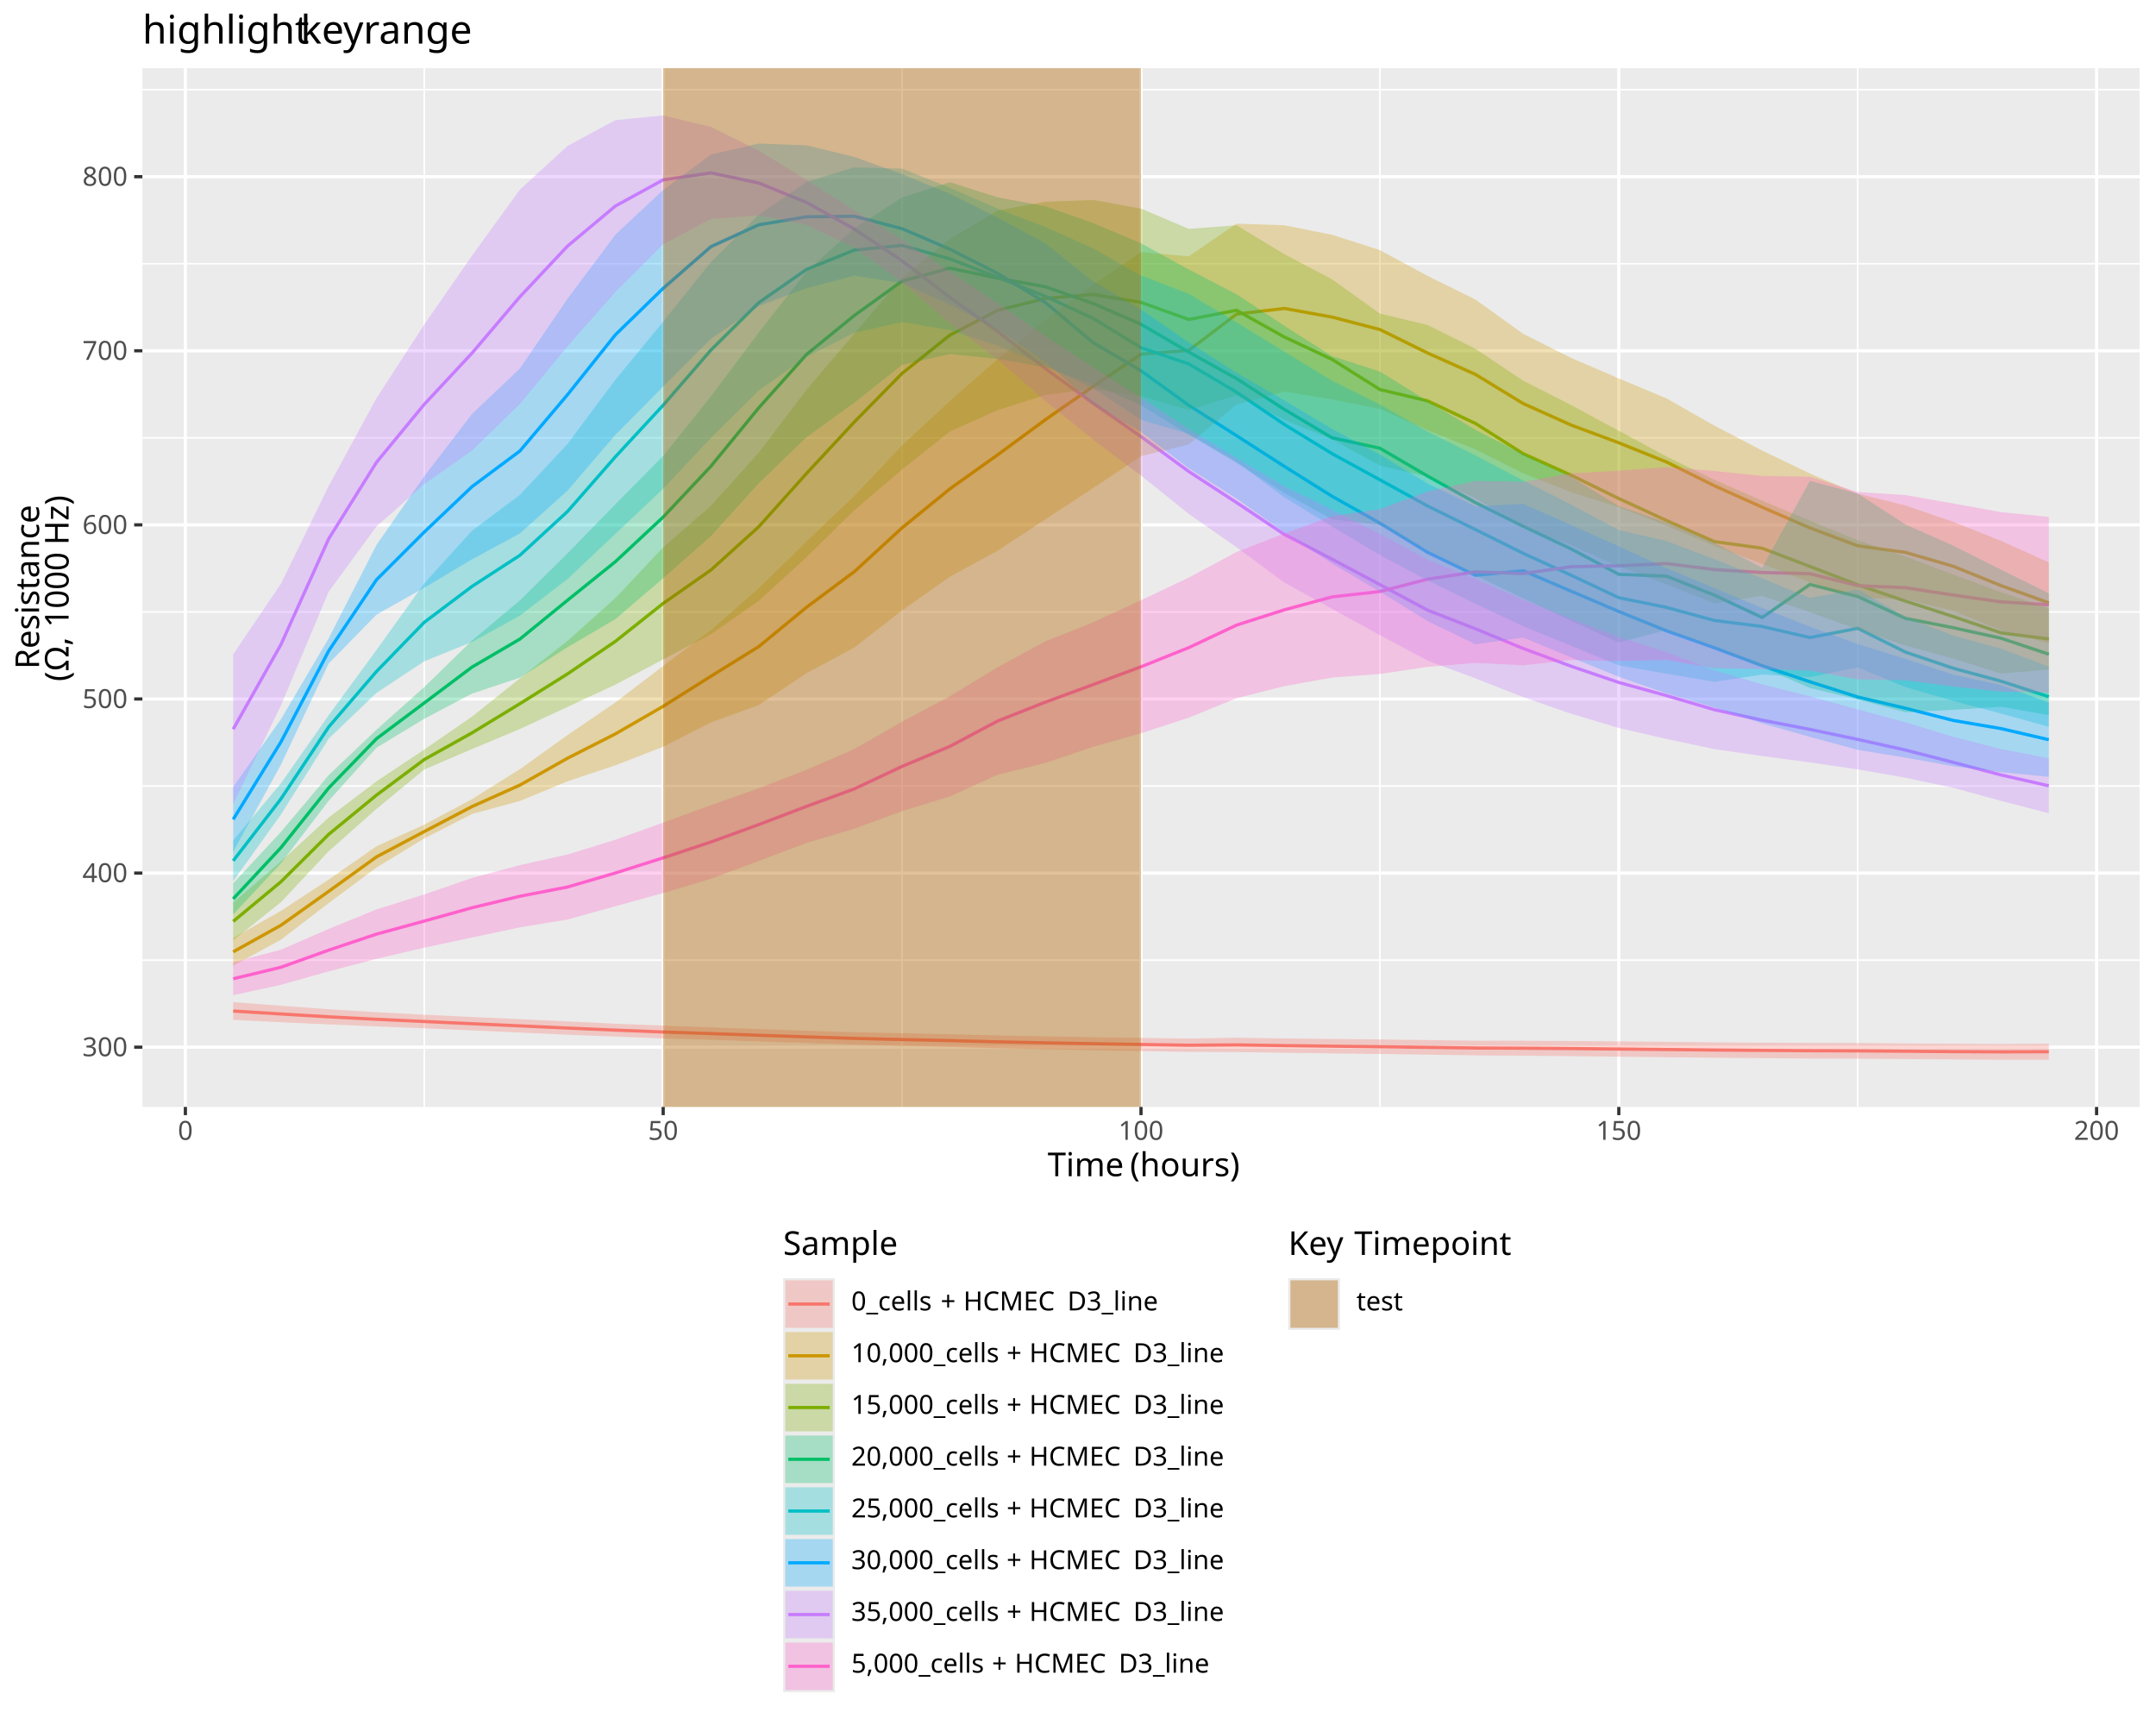
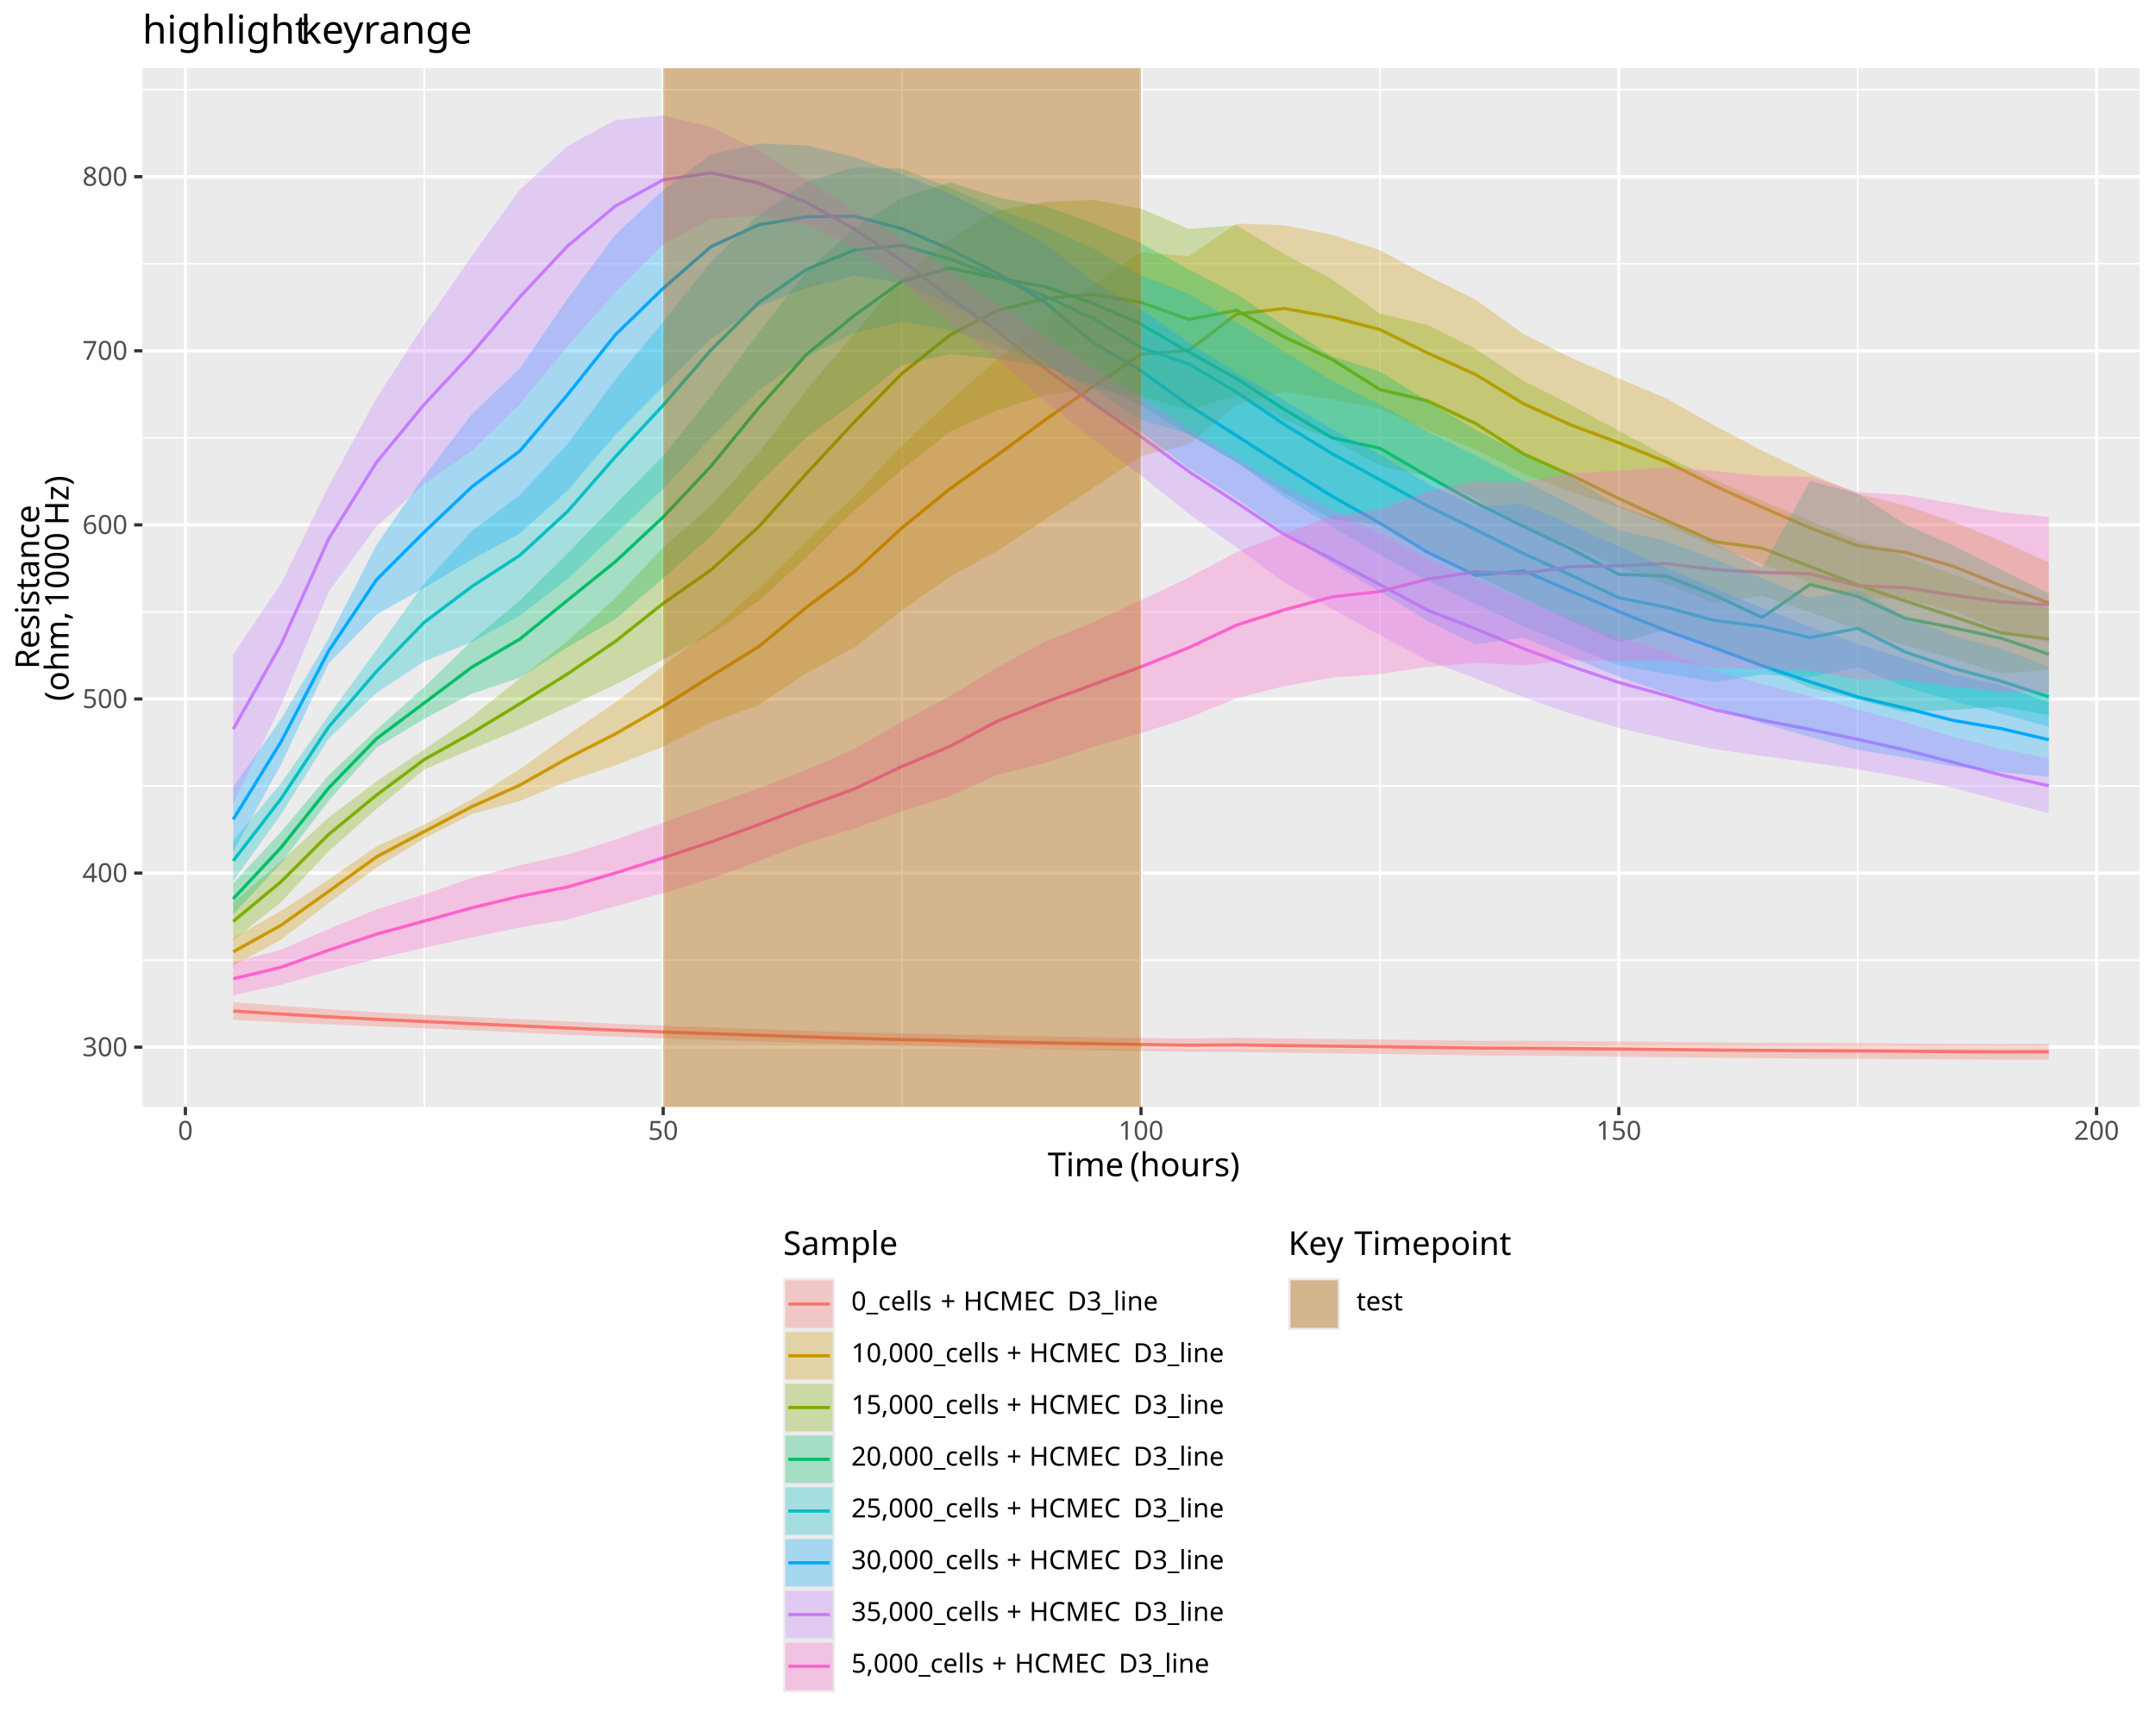
<svg xmlns="http://www.w3.org/2000/svg" class="svglite" data-engine-version="2.0" width="720.00pt" height="576.00pt" viewBox="0 0 720.00 576.00">
  <defs>
    <style type="text/css">
    .svglite line, .svglite polyline, .svglite polygon, .svglite path, .svglite rect, .svglite circle {
      fill: none;
      stroke: #000000;
      stroke-linecap: round;
      stroke-linejoin: round;
      stroke-miterlimit: 10.00;
    }
  </style>
  </defs>
  <rect width="100%" height="100%" style="stroke: none; fill: #FFFFFF;" />
  <defs>
    <clipPath id="cpMC4wMHw3MjAuMDB8MC4wMHw1NzYuMDA=">
      <rect x="0.00" y="0.00" width="720.00" height="576.00" />
    </clipPath>
  </defs>
  <g clip-path="url(#cpMC4wMHw3MjAuMDB8MC4wMHw1NzYuMDA=)">
    <rect x="0.00" y="0.00" width="720.00" height="576.00" style="stroke-width: 1.07; stroke: #FFFFFF; fill: #FFFFFF;" />
  </g>
  <defs>
    <clipPath id="cpNDcuNTV8NzE0LjUyfDIyLjc4fDM2OS42Mg==">
      <rect x="47.55" y="22.78" width="666.97" height="346.84" />
    </clipPath>
  </defs>
  <g clip-path="url(#cpNDcuNTV8NzE0LjUyfDIyLjc4fDM2OS42Mg==)">
    <rect x="47.55" y="22.78" width="666.97" height="346.84" style="stroke-width: 1.07; stroke: none; fill: #EBEBEB;" />
    <polyline points="47.55,320.60 714.52,320.60 " style="stroke-width: 0.53; stroke: #FFFFFF; stroke-linecap: butt;" />
    <polyline points="47.55,262.46 714.52,262.46 " style="stroke-width: 0.53; stroke: #FFFFFF; stroke-linecap: butt;" />
    <polyline points="47.55,204.33 714.52,204.33 " style="stroke-width: 0.53; stroke: #FFFFFF; stroke-linecap: butt;" />
    <polyline points="47.55,146.20 714.52,146.20 " style="stroke-width: 0.53; stroke: #FFFFFF; stroke-linecap: butt;" />
    <polyline points="47.55,88.06 714.52,88.06 " style="stroke-width: 0.53; stroke: #FFFFFF; stroke-linecap: butt;" />
    <polyline points="47.55,29.93 714.52,29.93 " style="stroke-width: 0.53; stroke: #FFFFFF; stroke-linecap: butt;" />
    <polyline points="141.69,369.62 141.69,22.78 " style="stroke-width: 0.53; stroke: #FFFFFF; stroke-linecap: butt;" />
    <polyline points="301.25,369.62 301.25,22.78 " style="stroke-width: 0.53; stroke: #FFFFFF; stroke-linecap: butt;" />
    <polyline points="460.82,369.62 460.82,22.78 " style="stroke-width: 0.53; stroke: #FFFFFF; stroke-linecap: butt;" />
    <polyline points="620.38,369.62 620.38,22.78 " style="stroke-width: 0.53; stroke: #FFFFFF; stroke-linecap: butt;" />
    <polyline points="47.55,349.66 714.52,349.66 " style="stroke-width: 1.07; stroke: #FFFFFF; stroke-linecap: butt;" />
    <polyline points="47.55,291.53 714.52,291.53 " style="stroke-width: 1.07; stroke: #FFFFFF; stroke-linecap: butt;" />
    <polyline points="47.55,233.40 714.52,233.40 " style="stroke-width: 1.07; stroke: #FFFFFF; stroke-linecap: butt;" />
    <polyline points="47.55,175.26 714.52,175.26 " style="stroke-width: 1.07; stroke: #FFFFFF; stroke-linecap: butt;" />
    <polyline points="47.55,117.13 714.52,117.13 " style="stroke-width: 1.07; stroke: #FFFFFF; stroke-linecap: butt;" />
    <polyline points="47.55,59.00 714.52,59.00 " style="stroke-width: 1.07; stroke: #FFFFFF; stroke-linecap: butt;" />
    <polyline points="61.91,369.62 61.91,22.78 " style="stroke-width: 1.07; stroke: #FFFFFF; stroke-linecap: butt;" />
    <polyline points="221.47,369.62 221.47,22.78 " style="stroke-width: 1.07; stroke: #FFFFFF; stroke-linecap: butt;" />
    <polyline points="381.04,369.62 381.04,22.78 " style="stroke-width: 1.07; stroke: #FFFFFF; stroke-linecap: butt;" />
    <polyline points="540.60,369.62 540.60,22.78 " style="stroke-width: 1.07; stroke: #FFFFFF; stroke-linecap: butt;" />
    <polyline points="700.16,369.62 700.16,22.78 " style="stroke-width: 1.07; stroke: #FFFFFF; stroke-linecap: butt;" />
    <polyline points="77.87,337.60 93.82,338.58 109.78,339.53 125.74,340.35 141.69,341.09 157.65,341.83 173.61,342.55 189.56,343.28 205.52,343.97 221.47,344.60 237.43,345.13 253.39,345.69 269.34,346.23 285.30,346.74 301.25,347.12 317.21,347.47 333.17,347.88 349.12,348.21 365.08,348.51 381.04,348.76 396.99,349.01 412.95,348.90 428.90,349.14 444.86,349.33 460.82,349.52 476.77,349.73 492.73,349.95 508.69,350.02 524.64,350.13 540.60,350.29 556.55,350.45 572.51,350.62 588.47,350.74 604.42,350.85 620.38,350.90 636.34,351.02 652.29,351.15 668.25,351.23 684.20,351.18 " style="stroke-width: 1.07; stroke: #F8766D; stroke-linecap: butt;" />
    <polyline points="77.87,317.83 93.82,308.96 109.78,297.62 125.74,286.12 141.69,277.66 157.65,269.31 173.61,262.16 189.56,253.16 205.52,245.05 221.47,235.85 237.43,225.79 253.39,215.90 269.34,202.77 285.30,190.89 301.25,176.25 317.21,163.23 333.17,151.87 349.12,140.13 365.08,129.01 381.04,118.26 396.99,117.01 412.95,104.88 428.90,102.99 444.86,105.88 460.82,110.04 476.77,117.89 492.73,125.02 508.69,134.76 524.64,141.92 540.60,147.86 556.55,154.28 572.51,162.20 588.47,169.36 604.42,176.28 620.38,182.26 636.34,184.45 652.29,189.09 668.25,195.55 684.20,201.30 " style="stroke-width: 1.07; stroke: #CD9600; stroke-linecap: butt;" />
    <polyline points="77.87,307.67 93.82,294.43 109.78,278.59 125.74,265.49 141.69,253.62 157.65,244.69 173.61,234.98 189.56,225.00 205.52,214.15 221.47,201.48 237.43,190.32 253.39,175.88 269.34,158.09 285.30,140.91 301.25,124.68 317.21,111.90 333.17,103.61 349.12,99.63 365.08,98.30 381.04,100.97 396.99,106.67 412.95,103.61 428.90,112.52 444.86,120.01 460.82,130.08 476.77,133.86 492.73,141.40 508.69,151.49 524.64,158.65 540.60,166.47 556.55,173.81 572.51,180.84 588.47,183.06 604.42,189.14 620.38,195.29 636.34,200.72 652.29,205.88 668.25,211.32 684.20,213.36 " style="stroke-width: 1.07; stroke: #7CAE00; stroke-linecap: butt;" />
    <polyline points="77.87,300.15 93.82,283.04 109.78,263.09 125.74,246.66 141.69,234.72 157.65,222.73 173.61,213.40 189.56,200.40 205.52,187.54 221.47,172.65 237.43,155.66 253.39,136.18 269.34,118.35 285.30,105.35 301.25,93.86 317.21,89.53 333.17,92.88 349.12,95.76 365.08,101.36 381.04,108.28 396.99,117.57 412.95,126.42 428.90,136.70 444.86,146.19 460.82,149.67 476.77,158.98 492.73,167.83 508.69,175.74 524.64,183.27 540.60,191.78 556.55,192.39 572.51,198.72 588.47,206.19 604.42,195.15 620.38,199.18 636.34,206.48 652.29,209.61 668.25,213.11 684.20,218.46 " style="stroke-width: 1.07; stroke: #00BE67; stroke-linecap: butt;" />
    <polyline points="77.87,287.44 93.82,266.75 109.78,242.72 125.74,224.20 141.69,207.79 157.65,195.79 173.61,185.43 189.56,170.75 205.52,152.51 221.47,135.30 237.43,116.87 253.39,101.05 269.34,89.96 285.30,83.50 301.25,81.93 317.21,86.45 333.17,92.57 349.12,98.96 365.08,106.31 381.04,116.09 396.99,121.52 412.95,130.95 428.90,141.73 444.86,151.49 460.82,160.21 476.77,168.97 492.73,176.83 508.69,184.77 524.64,192.06 540.60,199.58 556.55,202.82 572.51,207.18 588.47,209.19 604.42,212.89 620.38,209.81 636.34,217.75 652.29,223.14 668.25,227.45 684.20,232.65 " style="stroke-width: 1.07; stroke: #00BFC4; stroke-linecap: butt;" />
    <polyline points="77.87,273.61 93.82,247.74 109.78,217.32 125.74,193.58 141.69,177.65 157.65,162.48 173.61,150.60 189.56,131.75 205.52,111.78 221.47,96.27 237.43,82.35 253.39,75.06 269.34,72.39 285.30,72.22 301.25,76.35 317.21,83.22 333.17,91.31 349.12,101.02 365.08,114.44 381.04,123.80 396.99,135.33 412.95,145.48 428.90,155.72 444.86,165.72 460.82,174.68 476.77,184.45 492.73,192.10 508.69,190.57 524.64,197.39 540.60,204.19 556.55,210.65 572.51,216.30 588.47,222.28 604.42,227.65 620.38,232.73 636.34,236.50 652.29,240.56 668.25,243.29 684.20,247.00 " style="stroke-width: 1.07; stroke: #00A9FF; stroke-linecap: butt;" />
    <polyline points="77.87,243.49 93.82,215.22 109.78,179.90 125.74,154.36 141.69,135.01 157.65,117.88 173.61,99.11 189.56,82.14 205.52,68.79 221.47,60.05 237.43,57.72 253.39,61.11 269.34,67.60 285.30,76.46 301.25,87.08 317.21,99.30 333.17,110.68 349.12,123.08 365.08,134.69 381.04,145.78 396.99,157.44 412.95,167.82 428.90,178.45 444.86,186.73 460.82,195.20 476.77,203.76 492.73,209.96 508.69,216.54 524.64,222.46 540.60,227.88 556.55,232.28 572.51,236.98 588.47,240.48 604.42,243.55 620.38,246.90 636.34,250.45 652.29,254.56 668.25,258.77 684.20,262.39 " style="stroke-width: 1.07; stroke: #C77CFF; stroke-linecap: butt;" />
    <polyline points="77.87,326.82 93.82,322.98 109.78,317.26 125.74,311.91 141.69,307.55 157.65,303.10 173.61,299.27 189.56,296.18 205.52,291.50 221.47,286.44 237.43,281.14 253.39,275.34 269.34,269.26 285.30,263.42 301.25,255.91 317.21,249.22 333.17,240.75 349.12,234.45 365.08,228.58 381.04,222.64 396.99,216.25 412.95,208.73 428.90,203.63 444.86,199.31 460.82,197.52 476.77,193.38 492.73,190.96 508.69,191.51 524.64,189.23 540.60,188.93 556.55,188.18 572.51,190.19 588.47,191.17 604.42,191.57 620.38,195.56 636.34,196.24 652.29,198.69 668.25,200.98 684.20,201.93 " style="stroke-width: 1.07; stroke: #FF61CC; stroke-linecap: butt;" />
    <polygon points="77.87,334.63 93.82,335.82 109.78,337.00 125.74,337.98 141.69,338.82 157.65,339.59 173.61,340.31 189.56,341.04 205.52,341.83 221.47,342.46 237.43,343.05 253.39,343.63 269.34,344.18 285.30,344.66 301.25,345.01 317.21,345.35 333.17,345.73 349.12,346.06 365.08,346.34 381.04,346.56 396.99,346.79 412.95,346.50 428.90,346.75 444.86,346.91 460.82,347.09 476.77,347.28 492.73,347.50 508.69,347.51 524.64,347.61 540.60,347.74 556.55,347.88 572.51,348.05 588.47,348.17 604.42,348.24 620.38,348.28 636.34,348.41 652.29,348.52 668.25,348.61 684.20,348.50 684.20,353.85 668.25,353.86 652.29,353.77 636.34,353.63 620.38,353.52 604.42,353.47 588.47,353.32 572.51,353.19 556.55,353.01 540.60,352.85 524.64,352.66 508.69,352.53 492.73,352.40 476.77,352.17 460.82,351.94 444.86,351.75 428.90,351.53 412.95,351.29 396.99,351.23 381.04,350.96 365.08,350.68 349.12,350.35 333.17,350.02 317.21,349.60 301.25,349.22 285.30,348.81 269.34,348.27 253.39,347.74 237.43,347.20 221.47,346.74 205.52,346.12 189.56,345.52 173.61,344.78 157.65,344.06 141.69,343.36 125.74,342.73 109.78,342.06 93.82,341.34 77.87,340.56 " style="stroke-width: 0.00; stroke: none; stroke-linecap: butt; fill: #F8766D; fill-opacity: 0.30;" />
    <polyline points="77.87,334.63 93.82,335.82 109.78,337.00 125.74,337.98 141.69,338.82 157.65,339.59 173.61,340.31 189.56,341.04 205.52,341.83 221.47,342.46 237.43,343.05 253.39,343.63 269.34,344.18 285.30,344.66 301.25,345.01 317.21,345.35 333.17,345.73 349.12,346.06 365.08,346.34 381.04,346.56 396.99,346.79 412.95,346.50 428.90,346.75 444.86,346.91 460.82,347.09 476.77,347.28 492.73,347.50 508.69,347.51 524.64,347.61 540.60,347.74 556.55,347.88 572.51,348.05 588.47,348.17 604.42,348.24 620.38,348.28 636.34,348.41 652.29,348.52 668.25,348.61 684.20,348.50 " style="stroke-width: 1.07; stroke: none; stroke-linecap: butt;" />
    <polyline points="684.20,353.85 668.25,353.86 652.29,353.77 636.34,353.63 620.38,353.52 604.42,353.47 588.47,353.32 572.51,353.19 556.55,353.01 540.60,352.85 524.64,352.66 508.69,352.53 492.73,352.40 476.77,352.17 460.82,351.94 444.86,351.75 428.90,351.53 412.95,351.29 396.99,351.23 381.04,350.96 365.08,350.68 349.12,350.35 333.17,350.02 317.21,349.60 301.25,349.22 285.30,348.81 269.34,348.27 253.39,347.74 237.43,347.20 221.47,346.74 205.52,346.12 189.56,345.52 173.61,344.78 157.65,344.06 141.69,343.36 125.74,342.73 109.78,342.06 93.82,341.34 77.87,340.56 " style="stroke-width: 1.07; stroke: none; stroke-linecap: butt;" />
    <polygon points="77.87,313.20 93.82,304.15 109.78,293.68 125.74,282.57 141.69,275.36 157.65,266.82 173.61,256.85 189.56,245.43 205.52,234.55 221.47,222.36 237.43,210.36 253.39,196.38 269.34,180.78 285.30,165.58 301.25,148.70 317.21,133.90 333.17,119.88 349.12,106.86 365.08,95.09 381.04,84.20 396.99,85.60 412.95,74.68 428.90,75.22 444.86,78.39 460.82,83.52 476.77,92.14 492.73,100.02 508.69,111.48 524.64,119.49 540.60,126.37 556.55,133.04 572.51,142.12 588.47,150.44 604.42,158.12 620.38,164.88 636.34,168.78 652.29,174.25 668.25,180.61 684.20,187.80 684.20,214.81 668.25,210.49 652.29,203.93 636.34,200.11 620.38,199.64 604.42,194.45 588.47,188.28 572.51,182.28 556.55,175.53 540.60,169.35 524.64,164.35 508.69,158.05 492.73,150.03 476.77,143.64 460.82,136.55 444.86,133.37 428.90,130.75 412.95,135.07 396.99,148.41 381.04,152.33 365.08,162.92 349.12,173.41 333.17,183.86 317.21,192.55 301.25,203.81 285.30,216.21 269.34,224.77 253.39,235.43 237.43,241.22 221.47,249.34 205.52,255.56 189.56,260.88 173.61,267.46 157.65,271.80 141.69,279.97 125.74,289.68 109.78,301.55 93.82,313.77 77.87,322.47 " style="stroke-width: 0.00; stroke: none; stroke-linecap: butt; fill: #CD9600; fill-opacity: 0.30;" />
    <polyline points="77.87,313.20 93.82,304.15 109.78,293.68 125.74,282.57 141.69,275.36 157.65,266.82 173.61,256.85 189.56,245.43 205.52,234.55 221.47,222.36 237.43,210.36 253.39,196.38 269.34,180.78 285.30,165.58 301.25,148.70 317.21,133.90 333.17,119.88 349.12,106.86 365.08,95.09 381.04,84.20 396.99,85.60 412.95,74.68 428.90,75.22 444.86,78.39 460.82,83.52 476.77,92.14 492.73,100.02 508.69,111.48 524.64,119.49 540.60,126.37 556.55,133.04 572.51,142.12 588.47,150.44 604.42,158.12 620.38,164.88 636.34,168.78 652.29,174.25 668.25,180.61 684.20,187.80 " style="stroke-width: 1.07; stroke: none; stroke-linecap: butt;" />
    <polyline points="684.20,214.81 668.25,210.49 652.29,203.93 636.34,200.11 620.38,199.64 604.42,194.45 588.47,188.28 572.51,182.28 556.55,175.53 540.60,169.35 524.64,164.35 508.69,158.05 492.73,150.03 476.77,143.64 460.82,136.55 444.86,133.37 428.90,130.75 412.95,135.07 396.99,148.41 381.04,152.33 365.08,162.92 349.12,173.41 333.17,183.86 317.21,192.55 301.25,203.81 285.30,216.21 269.34,224.77 253.39,235.43 237.43,241.22 221.47,249.34 205.52,255.56 189.56,260.88 173.61,267.46 157.65,271.80 141.69,279.97 125.74,289.68 109.78,301.55 93.82,313.77 77.87,322.47 " style="stroke-width: 1.07; stroke: none; stroke-linecap: butt;" />
    <polygon points="77.87,301.35 93.82,287.62 109.78,272.97 125.74,260.89 141.69,250.29 157.65,239.27 173.61,226.53 189.56,213.95 205.52,199.69 221.47,182.78 237.43,168.87 253.39,151.12 269.34,130.16 285.30,111.44 301.25,92.62 317.21,79.73 333.17,70.29 349.12,67.37 365.08,66.75 381.04,69.65 396.99,76.42 412.95,75.21 428.90,84.86 444.86,93.30 460.82,104.70 476.77,108.53 492.73,116.47 508.69,127.13 524.64,135.24 540.60,143.85 556.55,152.46 572.51,160.19 588.47,167.20 604.42,173.84 620.38,180.43 636.34,185.89 652.29,191.87 668.25,197.75 684.20,203.15 684.20,223.57 668.25,224.89 652.29,219.89 636.34,215.56 620.38,210.14 604.42,204.43 588.47,198.91 572.51,201.49 556.55,195.16 540.60,189.10 524.64,182.07 508.69,175.84 492.73,166.34 476.77,159.19 460.82,155.47 444.86,146.72 428.90,140.18 412.95,132.01 396.99,136.91 381.04,132.30 365.08,129.85 349.12,131.88 333.17,136.94 317.21,144.07 301.25,156.74 285.30,170.37 269.34,186.02 253.39,200.63 237.43,211.77 221.47,220.18 205.52,228.60 189.56,236.04 173.61,243.43 157.65,250.11 141.69,256.94 125.74,270.08 109.78,284.22 93.82,301.25 77.87,313.99 " style="stroke-width: 0.00; stroke: none; stroke-linecap: butt; fill: #7CAE00; fill-opacity: 0.30;" />
    <polyline points="77.87,301.35 93.82,287.62 109.78,272.97 125.74,260.89 141.69,250.29 157.65,239.27 173.61,226.53 189.56,213.95 205.52,199.69 221.47,182.78 237.43,168.87 253.39,151.12 269.34,130.16 285.30,111.44 301.25,92.62 317.21,79.73 333.17,70.29 349.12,67.37 365.08,66.75 381.04,69.65 396.99,76.42 412.95,75.21 428.90,84.86 444.86,93.30 460.82,104.70 476.77,108.53 492.73,116.47 508.69,127.13 524.64,135.24 540.60,143.85 556.55,152.46 572.51,160.19 588.47,167.20 604.42,173.84 620.38,180.43 636.34,185.89 652.29,191.87 668.25,197.75 684.20,203.15 " style="stroke-width: 1.07; stroke: none; stroke-linecap: butt;" />
    <polyline points="684.20,223.57 668.25,224.89 652.29,219.89 636.34,215.56 620.38,210.14 604.42,204.43 588.47,198.91 572.51,201.49 556.55,195.16 540.60,189.10 524.64,182.07 508.69,175.84 492.73,166.34 476.77,159.19 460.82,155.47 444.86,146.72 428.90,140.18 412.95,132.01 396.99,136.91 381.04,132.30 365.08,129.85 349.12,131.88 333.17,136.94 317.21,144.07 301.25,156.74 285.30,170.37 269.34,186.02 253.39,200.63 237.43,211.77 221.47,220.18 205.52,228.60 189.56,236.04 173.61,243.43 157.65,250.11 141.69,256.94 125.74,270.08 109.78,284.22 93.82,301.25 77.87,313.99 " style="stroke-width: 1.07; stroke: none; stroke-linecap: butt;" />
    <polygon points="77.87,294.96 93.82,277.79 109.78,258.81 125.74,243.66 141.69,229.42 157.65,213.86 173.61,200.50 189.56,184.72 205.52,168.36 221.47,152.24 237.43,132.32 253.39,111.01 269.34,90.71 285.30,76.26 301.25,65.89 317.21,60.84 333.17,65.91 349.12,68.88 365.08,74.48 381.04,81.24 396.99,89.99 412.95,98.27 428.90,108.79 444.86,118.94 460.82,124.06 476.77,133.95 492.73,143.53 508.69,151.67 524.64,159.23 540.60,168.99 556.55,174.42 572.51,181.26 588.47,189.60 604.42,160.58 620.38,164.80 636.34,175.12 652.29,182.21 668.25,190.22 684.20,198.12 684.20,238.79 668.25,236.00 652.29,237.01 636.34,237.84 620.38,233.55 604.42,229.72 588.47,222.79 572.51,216.18 556.55,210.36 540.60,214.56 524.64,207.30 508.69,199.80 492.73,192.12 476.77,184.01 460.82,175.28 444.86,173.44 428.90,164.62 412.95,154.56 396.99,145.16 381.04,135.33 365.08,128.24 349.12,122.64 333.17,119.86 317.21,118.23 301.25,121.84 285.30,134.45 269.34,145.99 253.39,161.36 237.43,179.00 221.47,193.07 205.52,206.72 189.56,216.08 173.61,226.29 157.65,231.59 141.69,240.01 125.74,249.67 109.78,267.37 93.82,288.28 77.87,305.35 " style="stroke-width: 0.00; stroke: none; stroke-linecap: butt; fill: #00BE67; fill-opacity: 0.30;" />
    <polyline points="77.87,294.96 93.82,277.79 109.78,258.81 125.74,243.66 141.69,229.42 157.65,213.86 173.61,200.50 189.56,184.72 205.52,168.36 221.47,152.24 237.43,132.32 253.39,111.01 269.34,90.71 285.30,76.26 301.25,65.89 317.21,60.84 333.17,65.91 349.12,68.88 365.08,74.48 381.04,81.24 396.99,89.99 412.95,98.27 428.90,108.79 444.86,118.94 460.82,124.06 476.77,133.95 492.73,143.53 508.69,151.67 524.64,159.23 540.60,168.99 556.55,174.42 572.51,181.26 588.47,189.60 604.42,160.58 620.38,164.80 636.34,175.12 652.29,182.21 668.25,190.22 684.20,198.12 " style="stroke-width: 1.07; stroke: none; stroke-linecap: butt;" />
    <polyline points="684.20,238.79 668.25,236.00 652.29,237.01 636.34,237.84 620.38,233.55 604.42,229.72 588.47,222.79 572.51,216.18 556.55,210.36 540.60,214.56 524.64,207.30 508.69,199.80 492.73,192.12 476.77,184.01 460.82,175.28 444.86,173.44 428.90,164.62 412.95,154.56 396.99,145.16 381.04,135.33 365.08,128.24 349.12,122.64 333.17,119.86 317.21,118.23 301.25,121.84 285.30,134.45 269.34,145.99 253.39,161.36 237.43,179.00 221.47,193.07 205.52,206.72 189.56,216.08 173.61,226.29 157.65,231.59 141.69,240.01 125.74,249.67 109.78,267.37 93.82,288.28 77.87,305.35 " style="stroke-width: 1.07; stroke: none; stroke-linecap: butt;" />
    <polygon points="77.87,280.65 93.82,261.53 109.78,238.80 125.74,217.03 141.69,194.77 157.65,177.20 173.61,165.26 189.56,148.19 205.52,126.77 221.47,107.42 237.43,87.51 253.39,71.74 269.34,60.74 285.30,55.90 301.25,56.31 317.21,62.68 333.17,69.69 349.12,75.80 365.08,82.96 381.04,92.00 396.99,98.13 412.95,107.65 428.90,117.41 444.86,127.17 460.82,135.08 476.77,144.13 492.73,152.05 508.69,160.44 524.64,168.50 540.60,177.00 556.55,180.68 572.51,186.71 588.47,193.14 604.42,199.68 620.38,196.79 636.34,206.06 652.29,212.24 668.25,216.63 684.20,222.60 684.20,242.69 668.25,238.27 652.29,234.05 636.34,229.44 620.38,222.83 604.42,226.10 588.47,225.24 572.51,227.66 556.55,224.96 540.60,222.16 524.64,215.63 508.69,209.11 492.73,201.60 476.77,193.82 460.82,185.34 444.86,175.81 428.90,166.05 412.95,154.25 396.99,144.91 381.04,140.18 365.08,129.66 349.12,122.12 333.17,115.45 317.21,110.23 301.25,107.54 285.30,111.11 269.34,119.18 253.39,130.37 237.43,146.22 221.47,163.17 205.52,178.26 189.56,193.30 173.61,205.59 157.65,214.37 141.69,220.81 125.74,231.36 109.78,246.65 93.82,271.98 77.87,294.23 " style="stroke-width: 0.00; stroke: none; stroke-linecap: butt; fill: #00BFC4; fill-opacity: 0.30;" />
    <polyline points="77.87,280.65 93.82,261.53 109.78,238.80 125.74,217.03 141.69,194.77 157.65,177.20 173.61,165.26 189.56,148.19 205.52,126.77 221.47,107.42 237.43,87.51 253.39,71.74 269.34,60.74 285.30,55.90 301.25,56.31 317.21,62.68 333.17,69.69 349.12,75.80 365.08,82.96 381.04,92.00 396.99,98.13 412.95,107.65 428.90,117.41 444.86,127.17 460.82,135.08 476.77,144.13 492.73,152.05 508.69,160.44 524.64,168.50 540.60,177.00 556.55,180.68 572.51,186.71 588.47,193.14 604.42,199.68 620.38,196.79 636.34,206.06 652.29,212.24 668.25,216.63 684.20,222.60 " style="stroke-width: 1.07; stroke: none; stroke-linecap: butt;" />
    <polyline points="684.20,242.69 668.25,238.27 652.29,234.05 636.34,229.44 620.38,222.83 604.42,226.10 588.47,225.24 572.51,227.66 556.55,224.96 540.60,222.16 524.64,215.63 508.69,209.11 492.73,201.60 476.77,193.82 460.82,185.34 444.86,175.81 428.90,166.05 412.95,154.25 396.99,144.91 381.04,140.18 365.08,129.66 349.12,122.12 333.17,115.45 317.21,110.23 301.25,107.54 285.30,111.11 269.34,119.18 253.39,130.37 237.43,146.22 221.47,163.17 205.52,178.26 189.56,193.30 173.61,205.59 157.65,214.37 141.69,220.81 125.74,231.36 109.78,246.65 93.82,271.98 77.87,294.23 " style="stroke-width: 1.07; stroke: none; stroke-linecap: butt;" />
    <polygon points="77.87,262.77 93.82,240.15 109.78,213.11 125.74,181.94 141.69,159.03 157.65,138.21 173.61,123.07 189.56,99.70 205.52,78.36 221.47,63.44 237.43,51.58 253.39,47.94 269.34,48.55 285.30,52.40 301.25,58.14 317.21,64.70 333.17,72.65 349.12,81.24 365.08,93.94 381.04,103.38 396.99,114.31 412.95,124.49 428.90,133.69 444.86,143.24 460.82,151.77 476.77,161.51 492.73,169.05 508.69,168.25 524.64,175.29 540.60,182.40 556.55,189.76 572.51,196.34 588.47,203.03 604.42,209.24 620.38,215.08 636.34,220.01 652.29,225.27 668.25,228.76 684.20,234.62 684.20,259.38 668.25,257.83 652.29,255.86 636.34,252.99 620.38,250.38 604.42,246.06 588.47,241.53 572.51,236.25 556.55,231.54 540.60,225.98 524.64,219.50 508.69,212.89 492.73,215.14 476.77,207.40 460.82,197.59 444.86,188.20 428.90,177.74 412.95,166.46 396.99,156.34 381.04,144.22 365.08,134.93 349.12,120.80 333.17,109.98 317.21,101.74 301.25,94.57 285.30,92.04 269.34,96.22 253.39,102.18 237.43,113.12 221.47,129.09 205.52,145.19 189.56,163.79 173.61,178.14 157.65,186.75 141.69,196.26 125.74,205.22 109.78,221.53 93.82,255.32 77.87,284.45 " style="stroke-width: 0.00; stroke: none; stroke-linecap: butt; fill: #00A9FF; fill-opacity: 0.30;" />
    <polyline points="77.87,262.77 93.82,240.15 109.78,213.11 125.74,181.94 141.69,159.03 157.65,138.21 173.61,123.07 189.56,99.70 205.52,78.36 221.47,63.44 237.43,51.58 253.39,47.94 269.34,48.55 285.30,52.40 301.25,58.14 317.21,64.70 333.17,72.65 349.12,81.24 365.08,93.94 381.04,103.38 396.99,114.31 412.95,124.49 428.90,133.69 444.86,143.24 460.82,151.77 476.77,161.51 492.73,169.05 508.69,168.25 524.64,175.29 540.60,182.40 556.55,189.76 572.51,196.34 588.47,203.03 604.42,209.24 620.38,215.08 636.34,220.01 652.29,225.27 668.25,228.76 684.20,234.62 " style="stroke-width: 1.07; stroke: none; stroke-linecap: butt;" />
    <polyline points="684.20,259.38 668.25,257.83 652.29,255.86 636.34,252.99 620.38,250.38 604.42,246.06 588.47,241.53 572.51,236.25 556.55,231.54 540.60,225.98 524.64,219.50 508.69,212.89 492.73,215.14 476.77,207.40 460.82,197.59 444.86,188.20 428.90,177.74 412.95,166.46 396.99,156.34 381.04,144.22 365.08,134.93 349.12,120.80 333.17,109.98 317.21,101.74 301.25,94.57 285.30,92.04 269.34,96.22 253.39,102.18 237.43,113.12 221.47,129.09 205.52,145.19 189.56,163.79 173.61,178.14 157.65,186.75 141.69,196.26 125.74,205.22 109.78,221.53 93.82,255.32 77.87,284.45 " style="stroke-width: 1.07; stroke: none; stroke-linecap: butt;" />
    <polygon points="77.87,218.48 93.82,194.92 109.78,162.26 125.74,132.93 141.69,108.36 157.65,85.34 173.61,63.32 189.56,48.71 205.52,40.11 221.47,38.55 237.43,42.38 253.39,50.28 269.34,60.10 285.30,70.24 301.25,79.94 317.21,90.68 333.17,101.26 349.12,112.24 365.08,122.61 381.04,132.75 396.99,143.28 412.95,152.88 428.90,162.38 444.86,170.16 460.82,178.32 476.77,186.92 492.73,193.39 508.69,200.29 524.64,206.59 540.60,212.68 556.55,217.80 572.51,223.81 588.47,228.51 604.42,232.52 620.38,236.90 636.34,241.20 652.29,246.05 668.25,250.11 684.20,253.21 684.20,271.57 668.25,267.43 652.29,263.06 636.34,259.70 620.38,256.91 604.42,254.58 588.47,252.45 572.51,250.15 556.55,246.76 540.60,243.08 524.64,238.32 508.69,232.79 492.73,226.52 476.77,220.60 460.82,212.08 444.86,203.30 428.90,194.52 412.95,182.76 396.99,171.60 381.04,158.80 365.08,146.78 349.12,133.91 333.17,120.09 317.21,107.92 301.25,94.22 285.30,82.67 269.34,75.10 253.39,71.93 237.43,73.05 221.47,81.56 205.52,97.47 189.56,115.58 173.61,134.90 157.65,150.43 141.69,161.66 125.74,175.79 109.78,197.54 93.82,235.53 77.87,268.50 " style="stroke-width: 0.00; stroke: none; stroke-linecap: butt; fill: #C77CFF; fill-opacity: 0.30;" />
    <polyline points="77.87,218.48 93.82,194.92 109.78,162.26 125.74,132.93 141.69,108.36 157.65,85.34 173.61,63.32 189.56,48.71 205.52,40.11 221.47,38.55 237.43,42.38 253.39,50.28 269.34,60.10 285.30,70.24 301.25,79.94 317.21,90.68 333.17,101.26 349.12,112.24 365.08,122.61 381.04,132.75 396.99,143.28 412.95,152.88 428.90,162.38 444.86,170.16 460.82,178.32 476.77,186.92 492.73,193.39 508.69,200.29 524.64,206.59 540.60,212.68 556.55,217.80 572.51,223.81 588.47,228.51 604.42,232.52 620.38,236.90 636.34,241.20 652.29,246.05 668.25,250.11 684.20,253.21 " style="stroke-width: 1.07; stroke: none; stroke-linecap: butt;" />
    <polyline points="684.20,271.57 668.25,267.43 652.29,263.06 636.34,259.70 620.38,256.91 604.42,254.58 588.47,252.45 572.51,250.15 556.55,246.76 540.60,243.08 524.64,238.32 508.69,232.79 492.73,226.52 476.77,220.60 460.82,212.08 444.86,203.30 428.90,194.52 412.95,182.76 396.99,171.60 381.04,158.80 365.08,146.78 349.12,133.91 333.17,120.09 317.21,107.92 301.25,94.22 285.30,82.67 269.34,75.10 253.39,71.93 237.43,73.05 221.47,81.56 205.52,97.47 189.56,115.58 173.61,134.90 157.65,150.43 141.69,161.66 125.74,175.79 109.78,197.54 93.82,235.53 77.87,268.50 " style="stroke-width: 1.07; stroke: none; stroke-linecap: butt;" />
    <polygon points="77.87,321.33 93.82,317.12 109.78,310.17 125.74,303.66 141.69,298.66 157.65,293.15 173.61,288.88 189.56,285.32 205.52,280.40 221.47,274.67 237.43,268.85 253.39,263.21 269.34,257.06 285.30,250.13 301.25,240.99 317.21,232.50 333.17,222.79 349.12,214.15 365.08,207.80 381.04,200.42 396.99,192.86 412.95,184.32 428.90,178.14 444.86,172.37 460.82,170.00 476.77,164.08 492.73,160.58 508.69,160.88 524.64,158.06 540.60,157.15 556.55,155.98 572.51,157.27 588.47,158.93 604.42,159.18 620.38,164.29 636.34,165.32 652.29,168.12 668.25,171.01 684.20,172.59 684.20,231.28 668.25,230.95 652.29,229.26 636.34,227.16 620.38,226.84 604.42,223.96 588.47,223.40 572.51,223.10 556.55,220.38 540.60,220.70 524.64,220.40 508.69,222.15 492.73,221.35 476.77,222.68 460.82,225.04 444.86,226.25 428.90,229.11 412.95,233.14 396.99,239.64 381.04,244.85 365.08,249.36 349.12,254.74 333.17,258.70 317.21,265.93 301.25,270.83 285.30,276.71 269.34,281.47 253.39,287.47 237.43,293.43 221.47,298.20 205.52,302.60 189.56,307.03 173.61,309.65 157.65,313.04 141.69,316.44 125.74,320.17 109.78,324.35 93.82,328.84 77.87,332.30 " style="stroke-width: 0.00; stroke: none; stroke-linecap: butt; fill: #FF61CC; fill-opacity: 0.30;" />
    <polyline points="77.87,321.33 93.82,317.12 109.78,310.17 125.74,303.66 141.69,298.66 157.65,293.15 173.61,288.88 189.56,285.32 205.52,280.40 221.47,274.67 237.43,268.85 253.39,263.21 269.34,257.06 285.30,250.13 301.25,240.99 317.21,232.50 333.17,222.79 349.12,214.15 365.08,207.80 381.04,200.42 396.99,192.86 412.95,184.32 428.90,178.14 444.86,172.37 460.82,170.00 476.77,164.08 492.73,160.58 508.69,160.88 524.64,158.06 540.60,157.15 556.55,155.98 572.51,157.27 588.47,158.93 604.42,159.18 620.38,164.29 636.34,165.32 652.29,168.12 668.25,171.01 684.20,172.59 " style="stroke-width: 1.07; stroke: none; stroke-linecap: butt;" />
    <polyline points="684.20,231.28 668.25,230.95 652.29,229.26 636.34,227.16 620.38,226.84 604.42,223.96 588.47,223.40 572.51,223.10 556.55,220.38 540.60,220.70 524.64,220.40 508.69,222.15 492.73,221.35 476.77,222.68 460.82,225.04 444.86,226.25 428.90,229.11 412.95,233.14 396.99,239.64 381.04,244.85 365.08,249.36 349.12,254.74 333.17,258.70 317.21,265.93 301.25,270.83 285.30,276.71 269.34,281.47 253.39,287.47 237.43,293.43 221.47,298.20 205.52,302.60 189.56,307.03 173.61,309.65 157.65,313.04 141.69,316.44 125.74,320.17 109.78,324.35 93.82,328.84 77.87,332.30 " style="stroke-width: 1.07; stroke: none; stroke-linecap: butt;" />
    <rect x="221.47" y="22.78" width="159.56" height="346.84" style="stroke-width: 1.07; stroke: none; stroke-linecap: butt; stroke-linejoin: miter; fill: #B36500; fill-opacity: 0.40;" />
  </g>
  <g clip-path="url(#cpMC4wMHw3MjAuMDB8MC4wMHw1NzYuMDA=)">
    <text x="42.62" y="352.69" text-anchor="end" style="font-size: 8.80px; fill: #4D4D4D; font-family: sans;" textLength="14.68px" lengthAdjust="spacingAndGlyphs">300</text>
    <text x="42.62" y="294.56" text-anchor="end" style="font-size: 8.80px; fill: #4D4D4D; font-family: sans;" textLength="14.68px" lengthAdjust="spacingAndGlyphs">400</text>
    <text x="42.62" y="236.42" text-anchor="end" style="font-size: 8.80px; fill: #4D4D4D; font-family: sans;" textLength="14.68px" lengthAdjust="spacingAndGlyphs">500</text>
    <text x="42.62" y="178.29" text-anchor="end" style="font-size: 8.80px; fill: #4D4D4D; font-family: sans;" textLength="14.68px" lengthAdjust="spacingAndGlyphs">600</text>
    <text x="42.62" y="120.16" text-anchor="end" style="font-size: 8.80px; fill: #4D4D4D; font-family: sans;" textLength="14.68px" lengthAdjust="spacingAndGlyphs">700</text>
    <text x="42.62" y="62.02" text-anchor="end" style="font-size: 8.80px; fill: #4D4D4D; font-family: sans;" textLength="14.68px" lengthAdjust="spacingAndGlyphs">800</text>
    <polyline points="44.81,349.66 47.55,349.66 " style="stroke-width: 1.07; stroke: #333333; stroke-linecap: butt;" />
    <polyline points="44.81,291.53 47.55,291.53 " style="stroke-width: 1.07; stroke: #333333; stroke-linecap: butt;" />
    <polyline points="44.81,233.40 47.55,233.40 " style="stroke-width: 1.07; stroke: #333333; stroke-linecap: butt;" />
    <polyline points="44.81,175.26 47.55,175.26 " style="stroke-width: 1.07; stroke: #333333; stroke-linecap: butt;" />
    <polyline points="44.81,117.13 47.55,117.13 " style="stroke-width: 1.07; stroke: #333333; stroke-linecap: butt;" />
    <polyline points="44.81,59.00 47.55,59.00 " style="stroke-width: 1.07; stroke: #333333; stroke-linecap: butt;" />
    <polyline points="61.91,372.36 61.91,369.62 " style="stroke-width: 1.07; stroke: #333333; stroke-linecap: butt;" />
    <polyline points="221.47,372.36 221.47,369.62 " style="stroke-width: 1.07; stroke: #333333; stroke-linecap: butt;" />
    <polyline points="381.04,372.36 381.04,369.62 " style="stroke-width: 1.07; stroke: #333333; stroke-linecap: butt;" />
    <polyline points="540.60,372.36 540.60,369.62 " style="stroke-width: 1.07; stroke: #333333; stroke-linecap: butt;" />
    <polyline points="700.16,372.36 700.16,369.62 " style="stroke-width: 1.07; stroke: #333333; stroke-linecap: butt;" />
    <text x="61.91" y="380.61" text-anchor="middle" style="font-size: 8.80px; fill: #4D4D4D; font-family: sans;" textLength="4.89px" lengthAdjust="spacingAndGlyphs">0</text>
    <text x="221.47" y="380.61" text-anchor="middle" style="font-size: 8.80px; fill: #4D4D4D; font-family: sans;" textLength="9.79px" lengthAdjust="spacingAndGlyphs">50</text>
    <text x="381.04" y="380.61" text-anchor="middle" style="font-size: 8.80px; fill: #4D4D4D; font-family: sans;" textLength="14.68px" lengthAdjust="spacingAndGlyphs">100</text>
    <text x="540.60" y="380.61" text-anchor="middle" style="font-size: 8.80px; fill: #4D4D4D; font-family: sans;" textLength="14.68px" lengthAdjust="spacingAndGlyphs">150</text>
    <text x="700.16" y="380.61" text-anchor="middle" style="font-size: 8.80px; fill: #4D4D4D; font-family: sans;" textLength="14.68px" lengthAdjust="spacingAndGlyphs">200</text>
    <text x="349.86" y="392.75" style="font-size: 11.00px; font-family: sans;" textLength="24.45px" lengthAdjust="spacingAndGlyphs">Time</text>
    <text x="377.36" y="392.75" style="font-size: 11.00px; font-family: sans;" textLength="34.85px" lengthAdjust="spacingAndGlyphs">(hours)</text>
    <text transform="translate(13.05,223.42) rotate(-90)" style="font-size: 11.00px; font-family: sans;" textLength="54.43px" lengthAdjust="spacingAndGlyphs">Resistance</text>
-     <text transform="translate(22.91,227.52) rotate(-90)" style="font-size: 11.00px; font-family: sans;" textLength="14.94px" lengthAdjust="spacingAndGlyphs">(Ω,</text>
-     <text transform="translate(22.91,209.52) rotate(-90)" style="font-size: 11.00px; font-family: sans;" textLength="24.47px" lengthAdjust="spacingAndGlyphs">1000</text>
-     <text transform="translate(22.91,182.00) rotate(-90)" style="font-size: 11.00px; font-family: sans;" textLength="17.11px" lengthAdjust="spacingAndGlyphs">Hz)</text>
+     <text transform="translate(22.91,234.11) rotate(-90)" style="font-size: 11.00px; font-family: sans;" textLength="28.12px" lengthAdjust="spacingAndGlyphs">(ohm,</text>
+     <text transform="translate(22.91,202.93) rotate(-90)" style="font-size: 11.00px; font-family: sans;" textLength="24.47px" lengthAdjust="spacingAndGlyphs">1000</text>
+     <text transform="translate(22.91,175.41) rotate(-90)" style="font-size: 11.00px; font-family: sans;" textLength="17.11px" lengthAdjust="spacingAndGlyphs">Hz)</text>
    <rect x="256.05" y="405.99" width="157.73" height="164.53" style="stroke-width: 1.07; stroke: none; fill: #FFFFFF;" />
    <text x="261.53" y="419.04" style="font-size: 11.00px; font-family: sans;" textLength="37.30px" lengthAdjust="spacingAndGlyphs">Sample</text>
    <rect x="261.53" y="426.80" width="17.28" height="17.28" style="stroke-width: 1.07; stroke: none; fill: #EBEBEB;" />
    <line x1="263.26" y1="435.44" x2="277.08" y2="435.44" style="stroke-width: 1.07; stroke: #F8766D; stroke-linecap: butt;" />
    <rect x="262.24" y="427.51" width="15.86" height="15.86" style="stroke-width: 1.07; stroke: none; stroke-linecap: butt; fill: #F8766D; fill-opacity: 0.30;" />
    <rect x="261.53" y="444.08" width="17.28" height="17.28" style="stroke-width: 1.07; stroke: none; fill: #EBEBEB;" />
    <line x1="263.26" y1="452.72" x2="277.08" y2="452.72" style="stroke-width: 1.07; stroke: #CD9600; stroke-linecap: butt;" />
    <rect x="262.24" y="444.79" width="15.86" height="15.86" style="stroke-width: 1.07; stroke: none; stroke-linecap: butt; fill: #CD9600; fill-opacity: 0.30;" />
    <rect x="261.53" y="461.36" width="17.28" height="17.28" style="stroke-width: 1.07; stroke: none; fill: #EBEBEB;" />
    <line x1="263.26" y1="470.00" x2="277.08" y2="470.00" style="stroke-width: 1.07; stroke: #7CAE00; stroke-linecap: butt;" />
    <rect x="262.24" y="462.07" width="15.86" height="15.86" style="stroke-width: 1.07; stroke: none; stroke-linecap: butt; fill: #7CAE00; fill-opacity: 0.30;" />
    <rect x="261.53" y="478.64" width="17.28" height="17.28" style="stroke-width: 1.07; stroke: none; fill: #EBEBEB;" />
    <line x1="263.26" y1="487.28" x2="277.08" y2="487.28" style="stroke-width: 1.07; stroke: #00BE67; stroke-linecap: butt;" />
    <rect x="262.24" y="479.35" width="15.86" height="15.86" style="stroke-width: 1.07; stroke: none; stroke-linecap: butt; fill: #00BE67; fill-opacity: 0.30;" />
    <rect x="261.53" y="495.92" width="17.28" height="17.28" style="stroke-width: 1.07; stroke: none; fill: #EBEBEB;" />
    <line x1="263.26" y1="504.56" x2="277.08" y2="504.56" style="stroke-width: 1.07; stroke: #00BFC4; stroke-linecap: butt;" />
    <rect x="262.24" y="496.63" width="15.86" height="15.86" style="stroke-width: 1.07; stroke: none; stroke-linecap: butt; fill: #00BFC4; fill-opacity: 0.30;" />
    <rect x="261.53" y="513.20" width="17.28" height="17.28" style="stroke-width: 1.07; stroke: none; fill: #EBEBEB;" />
    <line x1="263.26" y1="521.84" x2="277.08" y2="521.84" style="stroke-width: 1.07; stroke: #00A9FF; stroke-linecap: butt;" />
    <rect x="262.24" y="513.91" width="15.86" height="15.86" style="stroke-width: 1.07; stroke: none; stroke-linecap: butt; fill: #00A9FF; fill-opacity: 0.30;" />
    <rect x="261.53" y="530.48" width="17.28" height="17.28" style="stroke-width: 1.07; stroke: none; fill: #EBEBEB;" />
    <line x1="263.26" y1="539.12" x2="277.08" y2="539.12" style="stroke-width: 1.07; stroke: #C77CFF; stroke-linecap: butt;" />
    <rect x="262.24" y="531.19" width="15.86" height="15.86" style="stroke-width: 1.07; stroke: none; stroke-linecap: butt; fill: #C77CFF; fill-opacity: 0.30;" />
    <rect x="261.53" y="547.76" width="17.28" height="17.28" style="stroke-width: 1.07; stroke: none; fill: #EBEBEB;" />
    <line x1="263.26" y1="556.40" x2="277.08" y2="556.40" style="stroke-width: 1.07; stroke: #FF61CC; stroke-linecap: butt;" />
    <rect x="262.24" y="548.47" width="15.86" height="15.86" style="stroke-width: 1.07; stroke: none; stroke-linecap: butt; fill: #FF61CC; fill-opacity: 0.30;" />
    <text x="284.29" y="437.56" style="font-size: 8.80px; font-family: sans;" textLength="27.40px" lengthAdjust="spacingAndGlyphs">0_cells</text>
    <text x="314.13" y="437.56" style="font-size: 8.80px; font-family: sans;" textLength="5.14px" lengthAdjust="spacingAndGlyphs">+</text>
    <text x="321.72" y="437.56" style="font-size: 8.80px; font-family: sans;" textLength="32.28px" lengthAdjust="spacingAndGlyphs">HCMEC</text>
    <text x="356.44" y="437.56" style="font-size: 8.80px; font-family: sans;" textLength="29.84px" lengthAdjust="spacingAndGlyphs">D3_line</text>
    <text x="284.29" y="454.84" style="font-size: 8.80px; font-family: sans;" textLength="49.42px" lengthAdjust="spacingAndGlyphs">10,000_cells</text>
    <text x="336.16" y="454.84" style="font-size: 8.80px; font-family: sans;" textLength="5.14px" lengthAdjust="spacingAndGlyphs">+</text>
    <text x="343.74" y="454.84" style="font-size: 8.80px; font-family: sans;" textLength="32.28px" lengthAdjust="spacingAndGlyphs">HCMEC</text>
    <text x="378.46" y="454.84" style="font-size: 8.80px; font-family: sans;" textLength="29.84px" lengthAdjust="spacingAndGlyphs">D3_line</text>
    <text x="284.29" y="472.12" style="font-size: 8.80px; font-family: sans;" textLength="49.42px" lengthAdjust="spacingAndGlyphs">15,000_cells</text>
    <text x="336.16" y="472.12" style="font-size: 8.80px; font-family: sans;" textLength="5.14px" lengthAdjust="spacingAndGlyphs">+</text>
    <text x="343.74" y="472.12" style="font-size: 8.80px; font-family: sans;" textLength="32.28px" lengthAdjust="spacingAndGlyphs">HCMEC</text>
    <text x="378.46" y="472.12" style="font-size: 8.80px; font-family: sans;" textLength="29.84px" lengthAdjust="spacingAndGlyphs">D3_line</text>
    <text x="284.29" y="489.40" style="font-size: 8.80px; font-family: sans;" textLength="49.42px" lengthAdjust="spacingAndGlyphs">20,000_cells</text>
    <text x="336.16" y="489.40" style="font-size: 8.80px; font-family: sans;" textLength="5.14px" lengthAdjust="spacingAndGlyphs">+</text>
    <text x="343.74" y="489.40" style="font-size: 8.80px; font-family: sans;" textLength="32.28px" lengthAdjust="spacingAndGlyphs">HCMEC</text>
    <text x="378.46" y="489.40" style="font-size: 8.80px; font-family: sans;" textLength="29.84px" lengthAdjust="spacingAndGlyphs">D3_line</text>
    <text x="284.29" y="506.68" style="font-size: 8.80px; font-family: sans;" textLength="49.42px" lengthAdjust="spacingAndGlyphs">25,000_cells</text>
    <text x="336.16" y="506.68" style="font-size: 8.80px; font-family: sans;" textLength="5.14px" lengthAdjust="spacingAndGlyphs">+</text>
    <text x="343.74" y="506.68" style="font-size: 8.80px; font-family: sans;" textLength="32.28px" lengthAdjust="spacingAndGlyphs">HCMEC</text>
    <text x="378.46" y="506.68" style="font-size: 8.80px; font-family: sans;" textLength="29.84px" lengthAdjust="spacingAndGlyphs">D3_line</text>
    <text x="284.29" y="523.96" style="font-size: 8.80px; font-family: sans;" textLength="49.42px" lengthAdjust="spacingAndGlyphs">30,000_cells</text>
    <text x="336.16" y="523.96" style="font-size: 8.80px; font-family: sans;" textLength="5.14px" lengthAdjust="spacingAndGlyphs">+</text>
    <text x="343.74" y="523.96" style="font-size: 8.80px; font-family: sans;" textLength="32.28px" lengthAdjust="spacingAndGlyphs">HCMEC</text>
    <text x="378.46" y="523.96" style="font-size: 8.80px; font-family: sans;" textLength="29.84px" lengthAdjust="spacingAndGlyphs">D3_line</text>
    <text x="284.29" y="541.24" style="font-size: 8.80px; font-family: sans;" textLength="49.42px" lengthAdjust="spacingAndGlyphs">35,000_cells</text>
    <text x="336.16" y="541.24" style="font-size: 8.80px; font-family: sans;" textLength="5.14px" lengthAdjust="spacingAndGlyphs">+</text>
    <text x="343.74" y="541.24" style="font-size: 8.80px; font-family: sans;" textLength="32.28px" lengthAdjust="spacingAndGlyphs">HCMEC</text>
    <text x="378.46" y="541.24" style="font-size: 8.80px; font-family: sans;" textLength="29.84px" lengthAdjust="spacingAndGlyphs">D3_line</text>
    <text x="284.29" y="558.52" style="font-size: 8.80px; font-family: sans;" textLength="44.53px" lengthAdjust="spacingAndGlyphs">5,000_cells</text>
    <text x="331.26" y="558.52" style="font-size: 8.80px; font-family: sans;" textLength="5.14px" lengthAdjust="spacingAndGlyphs">+</text>
    <text x="338.85" y="558.52" style="font-size: 8.80px; font-family: sans;" textLength="32.28px" lengthAdjust="spacingAndGlyphs">HCMEC</text>
    <text x="373.57" y="558.52" style="font-size: 8.80px; font-family: sans;" textLength="29.84px" lengthAdjust="spacingAndGlyphs">D3_line</text>
    <rect x="424.75" y="405.99" width="81.28" height="43.57" style="stroke-width: 1.07; stroke: none; fill: #FFFFFF;" />
    <text x="430.22" y="419.04" style="font-size: 11.00px; font-family: sans;" textLength="18.96px" lengthAdjust="spacingAndGlyphs">Key</text>
    <text x="452.24" y="419.04" style="font-size: 11.00px; font-family: sans;" textLength="48.30px" lengthAdjust="spacingAndGlyphs">Timepoint</text>
    <rect x="430.22" y="426.80" width="17.28" height="17.28" style="stroke-width: 1.07; stroke: none; fill: #EBEBEB;" />
    <rect x="430.93" y="427.51" width="15.86" height="15.86" style="stroke-width: 1.07; stroke: none; stroke-linecap: butt; stroke-linejoin: miter; fill: #B36500; fill-opacity: 0.40;" />
    <text x="452.98" y="437.56" style="font-size: 8.80px; font-family: sans;" textLength="14.19px" lengthAdjust="spacingAndGlyphs">test</text>
    <text x="47.55" y="14.56" style="font-size: 13.20px; font-family: sans;" textLength="49.17px" lengthAdjust="spacingAndGlyphs">highlight</text>
    <text x="100.39" y="14.56" style="font-size: 13.20px; font-family: sans;" textLength="54.32px" lengthAdjust="spacingAndGlyphs">keyrange</text>
  </g>
</svg>
